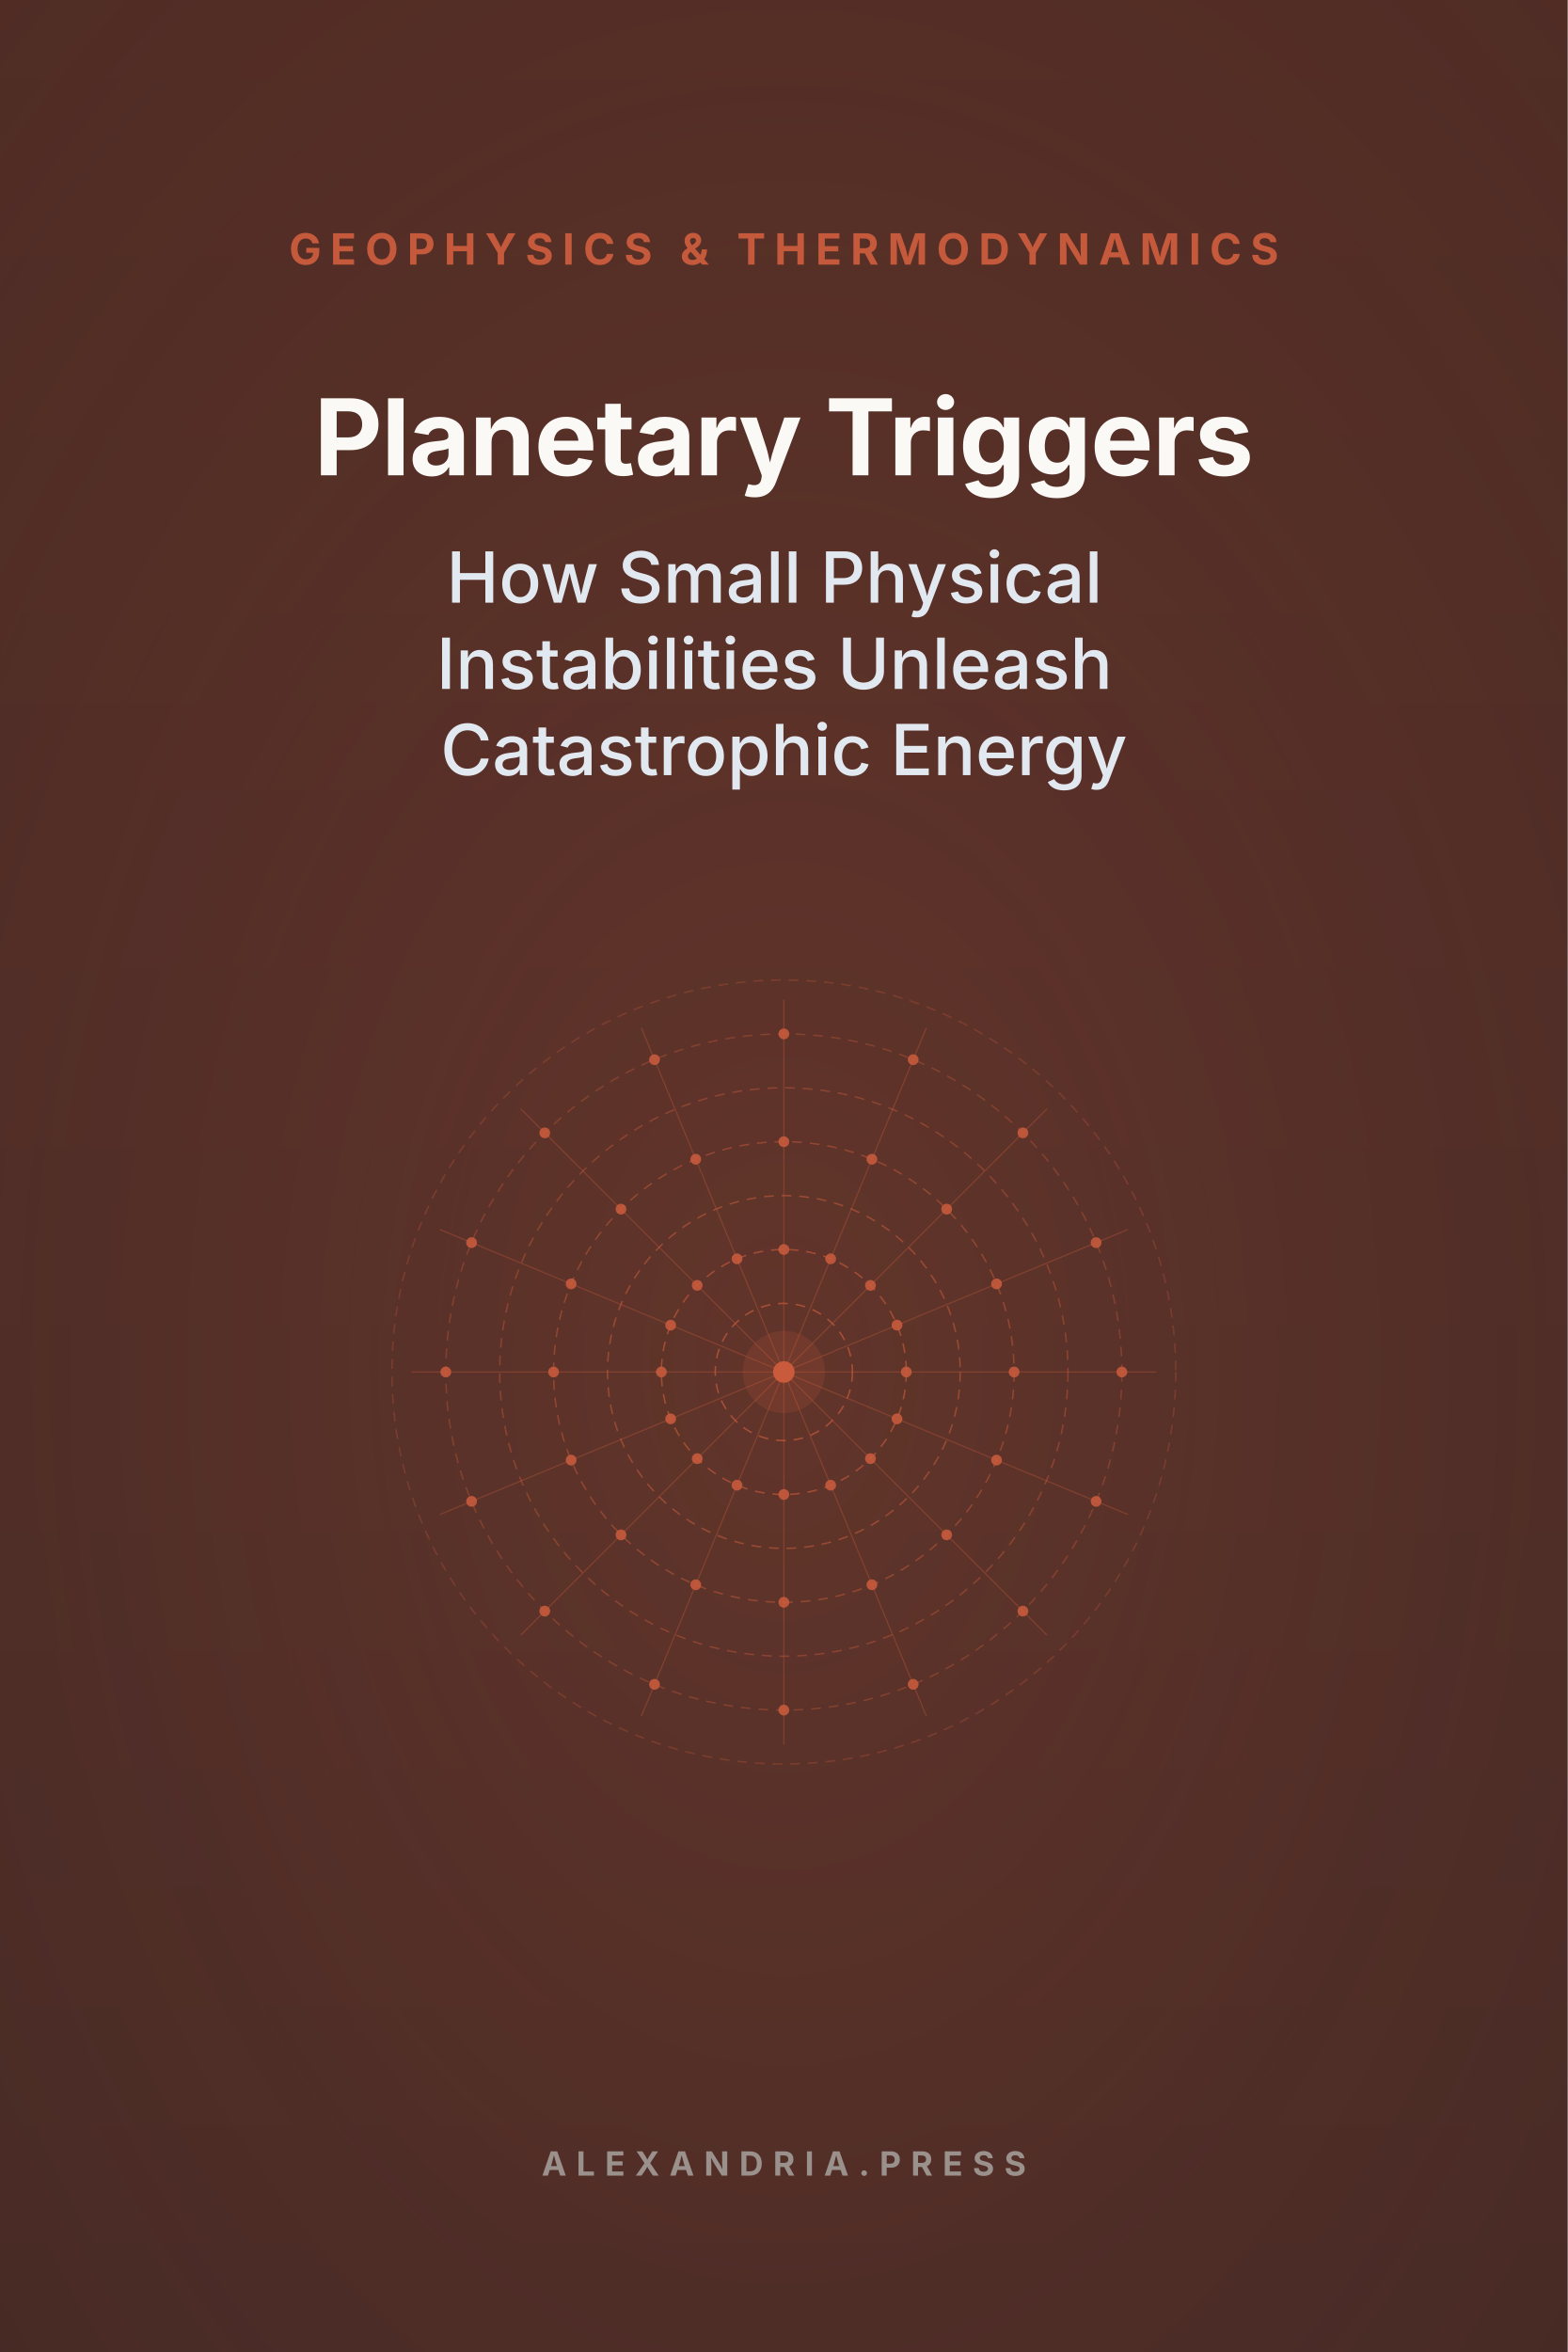
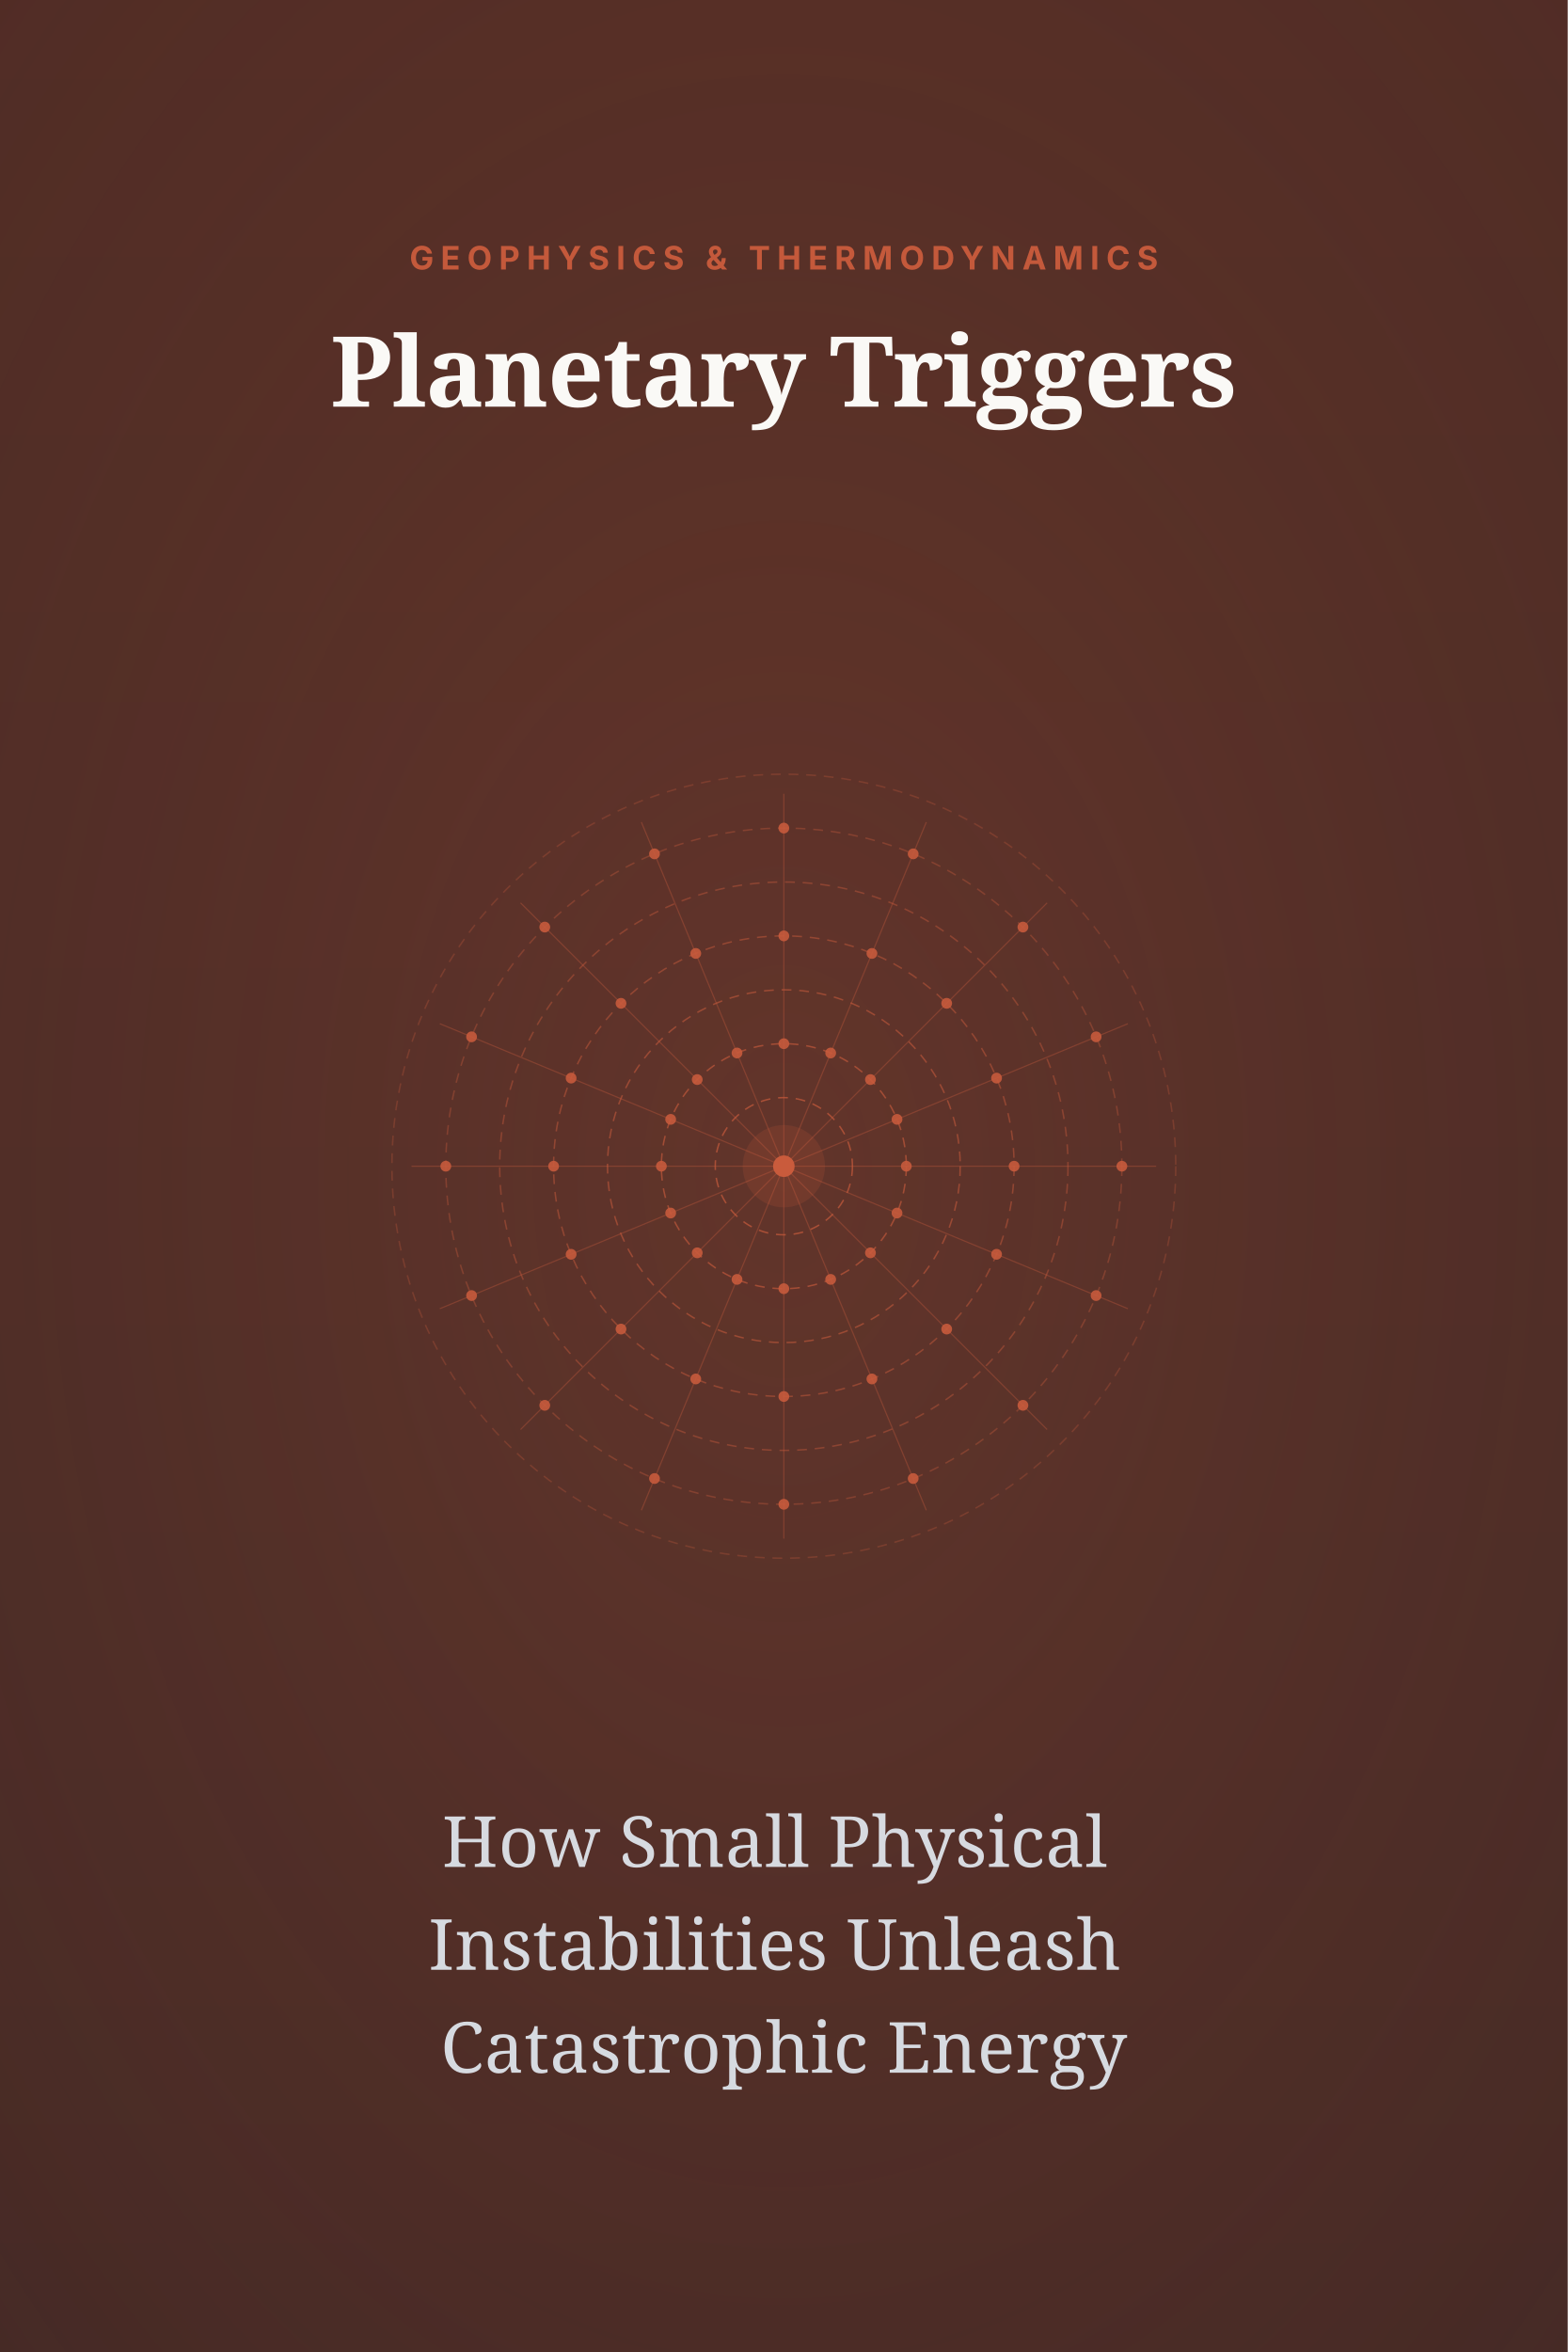
<svg xmlns="http://www.w3.org/2000/svg" viewBox="0 0 1600 2400" width="100%" height="100%">
  <defs>
    <linearGradient id="bg-planetary-triggers" x1="0%" y1="0%" x2="0%" y2="100%">
      <stop offset="0%" stop-color="#452823" />
      <stop offset="60%" stop-color="#3d2724" />
      <stop offset="100%" stop-color="#392523" />
    </linearGradient>
-     <radialGradient id="halo-planetary-triggers" cx="50%" cy="58%" r="75%">
+     <radialGradient id="halo-planetary-triggers" cx="50%" cy="50%" r="75%">
      <stop offset="0%" stop-color="#c95b3c" stop-opacity="0.26" />
      <stop offset="55%" stop-color="#c95b3c" stop-opacity="0.15" />
      <stop offset="100%" stop-color="#c95b3c" stop-opacity="0.08" />
    </radialGradient>
  </defs>
  <rect width="1600" height="2400" fill="url(#bg-planetary-triggers)" />
  <rect width="1600" height="2400" fill="url(#halo-planetary-triggers)" />
-   <g text-anchor="middle" font-family="'Inter', -apple-system, sans-serif">
-     <text x="800" y="270" font-size="44" font-weight="700" letter-spacing="9" fill="#c95b3c" opacity="0.95">GEOPHYSICS &amp; THERMODYNAMICS</text>
+   <g text-anchor="middle" font-family="'Inter', -apple-system, BlinkMacSystemFont, sans-serif">
+     <text x="800" y="275" font-size="33" font-weight="700" letter-spacing="7" fill="#c95b3c" opacity="0.95">GEOPHYSICS &amp; THERMODYNAMICS</text>
  </g>
  <g text-anchor="middle">
-     <text x="800" y="485" font-family="'Inter', -apple-system, BlinkMacSystemFont, 'Segoe UI', sans-serif" font-size="108" font-weight="700" letter-spacing="-0.01em" fill="#faf9f6">
-       Planetary Triggers
-     </text>
-     <text x="800" y="615" font-family="'Inter', -apple-system, BlinkMacSystemFont, 'Segoe UI', sans-serif" font-size="72" font-weight="500" fill="#e2e8f0">
-       <tspan x="800" dy="0">How Small Physical</tspan>
-       <tspan x="800" dy="88">Instabilities Unleash</tspan>
-       <tspan x="800" dy="88">Catastrophic Energy</tspan>
-     </text>
+     <text x="800" y="415" font-family="'Literata', Georgia, serif" font-size="100" font-weight="700" letter-spacing="-0.01em" fill="#faf9f6">Planetary Triggers</text>
  </g>
-   <g class="emblem-network">
+   <g class="emblem-network" transform="translate(0, -210)">
    <circle cx="800" cy="1400" r="70" stroke="#c95b3c" stroke-width="1.5" stroke-dasharray="10,8" fill="none" opacity="0.69" />
    <circle cx="800" cy="1400" r="125" stroke="#c95b3c" stroke-width="1.5" stroke-dasharray="10,8" fill="none" opacity="0.63" />
    <circle cx="800" cy="1400" r="180" stroke="#c95b3c" stroke-width="1.5" stroke-dasharray="10,8" fill="none" opacity="0.56" />
    <circle cx="800" cy="1400" r="235" stroke="#c95b3c" stroke-width="1.5" stroke-dasharray="10,8" fill="none" opacity="0.49" />
    <circle cx="800" cy="1400" r="290" stroke="#c95b3c" stroke-width="1.5" stroke-dasharray="10,8" fill="none" opacity="0.43" />
    <circle cx="800" cy="1400" r="345" stroke="#c95b3c" stroke-width="1.5" stroke-dasharray="10,8" fill="none" opacity="0.36" />
    <circle cx="800" cy="1400" r="400" stroke="#c95b3c" stroke-width="1.5" stroke-dasharray="10,8" fill="none" opacity="0.29" />
    <line x1="800" y1="1400" x2="1180.0" y2="1400.0" stroke="#c95b3c" stroke-width="1.2" opacity="0.35" />
    <circle cx="925.0" cy="1400.0" r="5.5" fill="#c95b3c" opacity="0.88" />
    <circle cx="1035.0" cy="1400.0" r="5.5" fill="#c95b3c" opacity="0.88" />
    <circle cx="1145.0" cy="1400.0" r="5.5" fill="#c95b3c" opacity="0.88" />
    <line x1="800" y1="1400" x2="1151.1" y2="1545.4" stroke="#c95b3c" stroke-width="1.2" opacity="0.35" />
    <circle cx="915.5" cy="1447.8" r="5.5" fill="#c95b3c" opacity="0.88" />
    <circle cx="1017.1" cy="1489.9" r="5.5" fill="#c95b3c" opacity="0.88" />
    <circle cx="1118.7" cy="1532.0" r="5.5" fill="#c95b3c" opacity="0.88" />
    <line x1="800" y1="1400" x2="1068.7" y2="1668.7" stroke="#c95b3c" stroke-width="1.2" opacity="0.35" />
    <circle cx="888.4" cy="1488.4" r="5.5" fill="#c95b3c" opacity="0.88" />
    <circle cx="966.2" cy="1566.2" r="5.5" fill="#c95b3c" opacity="0.88" />
    <circle cx="1044.0" cy="1644.0" r="5.5" fill="#c95b3c" opacity="0.88" />
    <line x1="800" y1="1400" x2="945.4" y2="1751.1" stroke="#c95b3c" stroke-width="1.2" opacity="0.35" />
    <circle cx="847.8" cy="1515.5" r="5.5" fill="#c95b3c" opacity="0.88" />
    <circle cx="889.9" cy="1617.1" r="5.5" fill="#c95b3c" opacity="0.88" />
    <circle cx="932.0" cy="1718.7" r="5.5" fill="#c95b3c" opacity="0.88" />
    <line x1="800" y1="1400" x2="800.0" y2="1780.0" stroke="#c95b3c" stroke-width="1.2" opacity="0.35" />
    <circle cx="800.0" cy="1525.0" r="5.5" fill="#c95b3c" opacity="0.88" />
    <circle cx="800.0" cy="1635.0" r="5.5" fill="#c95b3c" opacity="0.88" />
    <circle cx="800.0" cy="1745.0" r="5.5" fill="#c95b3c" opacity="0.88" />
    <line x1="800" y1="1400" x2="654.6" y2="1751.1" stroke="#c95b3c" stroke-width="1.2" opacity="0.35" />
    <circle cx="752.2" cy="1515.5" r="5.5" fill="#c95b3c" opacity="0.88" />
    <circle cx="710.1" cy="1617.1" r="5.5" fill="#c95b3c" opacity="0.88" />
    <circle cx="668.0" cy="1718.7" r="5.5" fill="#c95b3c" opacity="0.88" />
    <line x1="800" y1="1400" x2="531.3" y2="1668.7" stroke="#c95b3c" stroke-width="1.2" opacity="0.35" />
    <circle cx="711.6" cy="1488.4" r="5.5" fill="#c95b3c" opacity="0.88" />
    <circle cx="633.8" cy="1566.2" r="5.5" fill="#c95b3c" opacity="0.88" />
    <circle cx="556.0" cy="1644.0" r="5.5" fill="#c95b3c" opacity="0.88" />
    <line x1="800" y1="1400" x2="448.9" y2="1545.4" stroke="#c95b3c" stroke-width="1.2" opacity="0.35" />
    <circle cx="684.5" cy="1447.8" r="5.5" fill="#c95b3c" opacity="0.88" />
    <circle cx="582.9" cy="1489.9" r="5.5" fill="#c95b3c" opacity="0.88" />
    <circle cx="481.3" cy="1532.0" r="5.5" fill="#c95b3c" opacity="0.88" />
    <line x1="800" y1="1400" x2="420.0" y2="1400.0" stroke="#c95b3c" stroke-width="1.2" opacity="0.35" />
    <circle cx="675.0" cy="1400.0" r="5.5" fill="#c95b3c" opacity="0.88" />
    <circle cx="565.0" cy="1400.0" r="5.5" fill="#c95b3c" opacity="0.88" />
    <circle cx="455.0" cy="1400.0" r="5.5" fill="#c95b3c" opacity="0.88" />
    <line x1="800" y1="1400" x2="448.9" y2="1254.6" stroke="#c95b3c" stroke-width="1.2" opacity="0.35" />
    <circle cx="684.5" cy="1352.2" r="5.5" fill="#c95b3c" opacity="0.88" />
    <circle cx="582.9" cy="1310.1" r="5.5" fill="#c95b3c" opacity="0.88" />
    <circle cx="481.3" cy="1268.0" r="5.5" fill="#c95b3c" opacity="0.88" />
    <line x1="800" y1="1400" x2="531.3" y2="1131.3" stroke="#c95b3c" stroke-width="1.2" opacity="0.35" />
    <circle cx="711.6" cy="1311.6" r="5.5" fill="#c95b3c" opacity="0.88" />
    <circle cx="633.8" cy="1233.8" r="5.5" fill="#c95b3c" opacity="0.88" />
    <circle cx="556.0" cy="1156.0" r="5.5" fill="#c95b3c" opacity="0.88" />
    <line x1="800" y1="1400" x2="654.6" y2="1048.9" stroke="#c95b3c" stroke-width="1.2" opacity="0.35" />
    <circle cx="752.2" cy="1284.5" r="5.5" fill="#c95b3c" opacity="0.88" />
    <circle cx="710.1" cy="1182.9" r="5.5" fill="#c95b3c" opacity="0.88" />
    <circle cx="668.0" cy="1081.3" r="5.5" fill="#c95b3c" opacity="0.88" />
    <line x1="800" y1="1400" x2="800.0" y2="1020.0" stroke="#c95b3c" stroke-width="1.2" opacity="0.35" />
    <circle cx="800.0" cy="1275.0" r="5.5" fill="#c95b3c" opacity="0.88" />
    <circle cx="800.0" cy="1165.0" r="5.5" fill="#c95b3c" opacity="0.88" />
    <circle cx="800.0" cy="1055.0" r="5.5" fill="#c95b3c" opacity="0.88" />
    <line x1="800" y1="1400" x2="945.4" y2="1048.9" stroke="#c95b3c" stroke-width="1.2" opacity="0.35" />
    <circle cx="847.8" cy="1284.5" r="5.5" fill="#c95b3c" opacity="0.88" />
    <circle cx="889.9" cy="1182.9" r="5.5" fill="#c95b3c" opacity="0.88" />
    <circle cx="932.0" cy="1081.3" r="5.5" fill="#c95b3c" opacity="0.88" />
    <line x1="800" y1="1400" x2="1068.7" y2="1131.3" stroke="#c95b3c" stroke-width="1.2" opacity="0.35" />
    <circle cx="888.4" cy="1311.6" r="5.5" fill="#c95b3c" opacity="0.88" />
    <circle cx="966.2" cy="1233.8" r="5.5" fill="#c95b3c" opacity="0.88" />
    <circle cx="1044.0" cy="1156.0" r="5.5" fill="#c95b3c" opacity="0.88" />
    <line x1="800" y1="1400" x2="1151.1" y2="1254.6" stroke="#c95b3c" stroke-width="1.2" opacity="0.35" />
    <circle cx="915.5" cy="1352.2" r="5.5" fill="#c95b3c" opacity="0.88" />
    <circle cx="1017.1" cy="1310.1" r="5.5" fill="#c95b3c" opacity="0.88" />
    <circle cx="1118.7" cy="1268.0" r="5.5" fill="#c95b3c" opacity="0.88" />
    <circle cx="800" cy="1400" r="42" fill="#c95b3c" opacity="0.16" />
    <circle cx="800" cy="1400" r="11" fill="#c95b3c" />
  </g>
-   <g text-anchor="middle" font-family="'Inter', -apple-system, sans-serif">
-     <text x="800" y="2220" font-size="34" font-weight="700" letter-spacing="10" fill="#a8a29e" opacity="0.85">ALEXANDRIA.PRESS</text>
+   <g text-anchor="middle">
+     <text x="800" y="1905" font-family="'Literata', Georgia, serif" font-size="72" font-weight="500" letter-spacing="0.005em" fill="#e2e8f0" opacity="0.92">
+       <tspan x="800" dy="0">How Small Physical</tspan>
+       <tspan x="800" dy="105">Instabilities Unleash</tspan>
+       <tspan x="800" dy="105">Catastrophic Energy</tspan>
+     </text>
  </g>
</svg>
